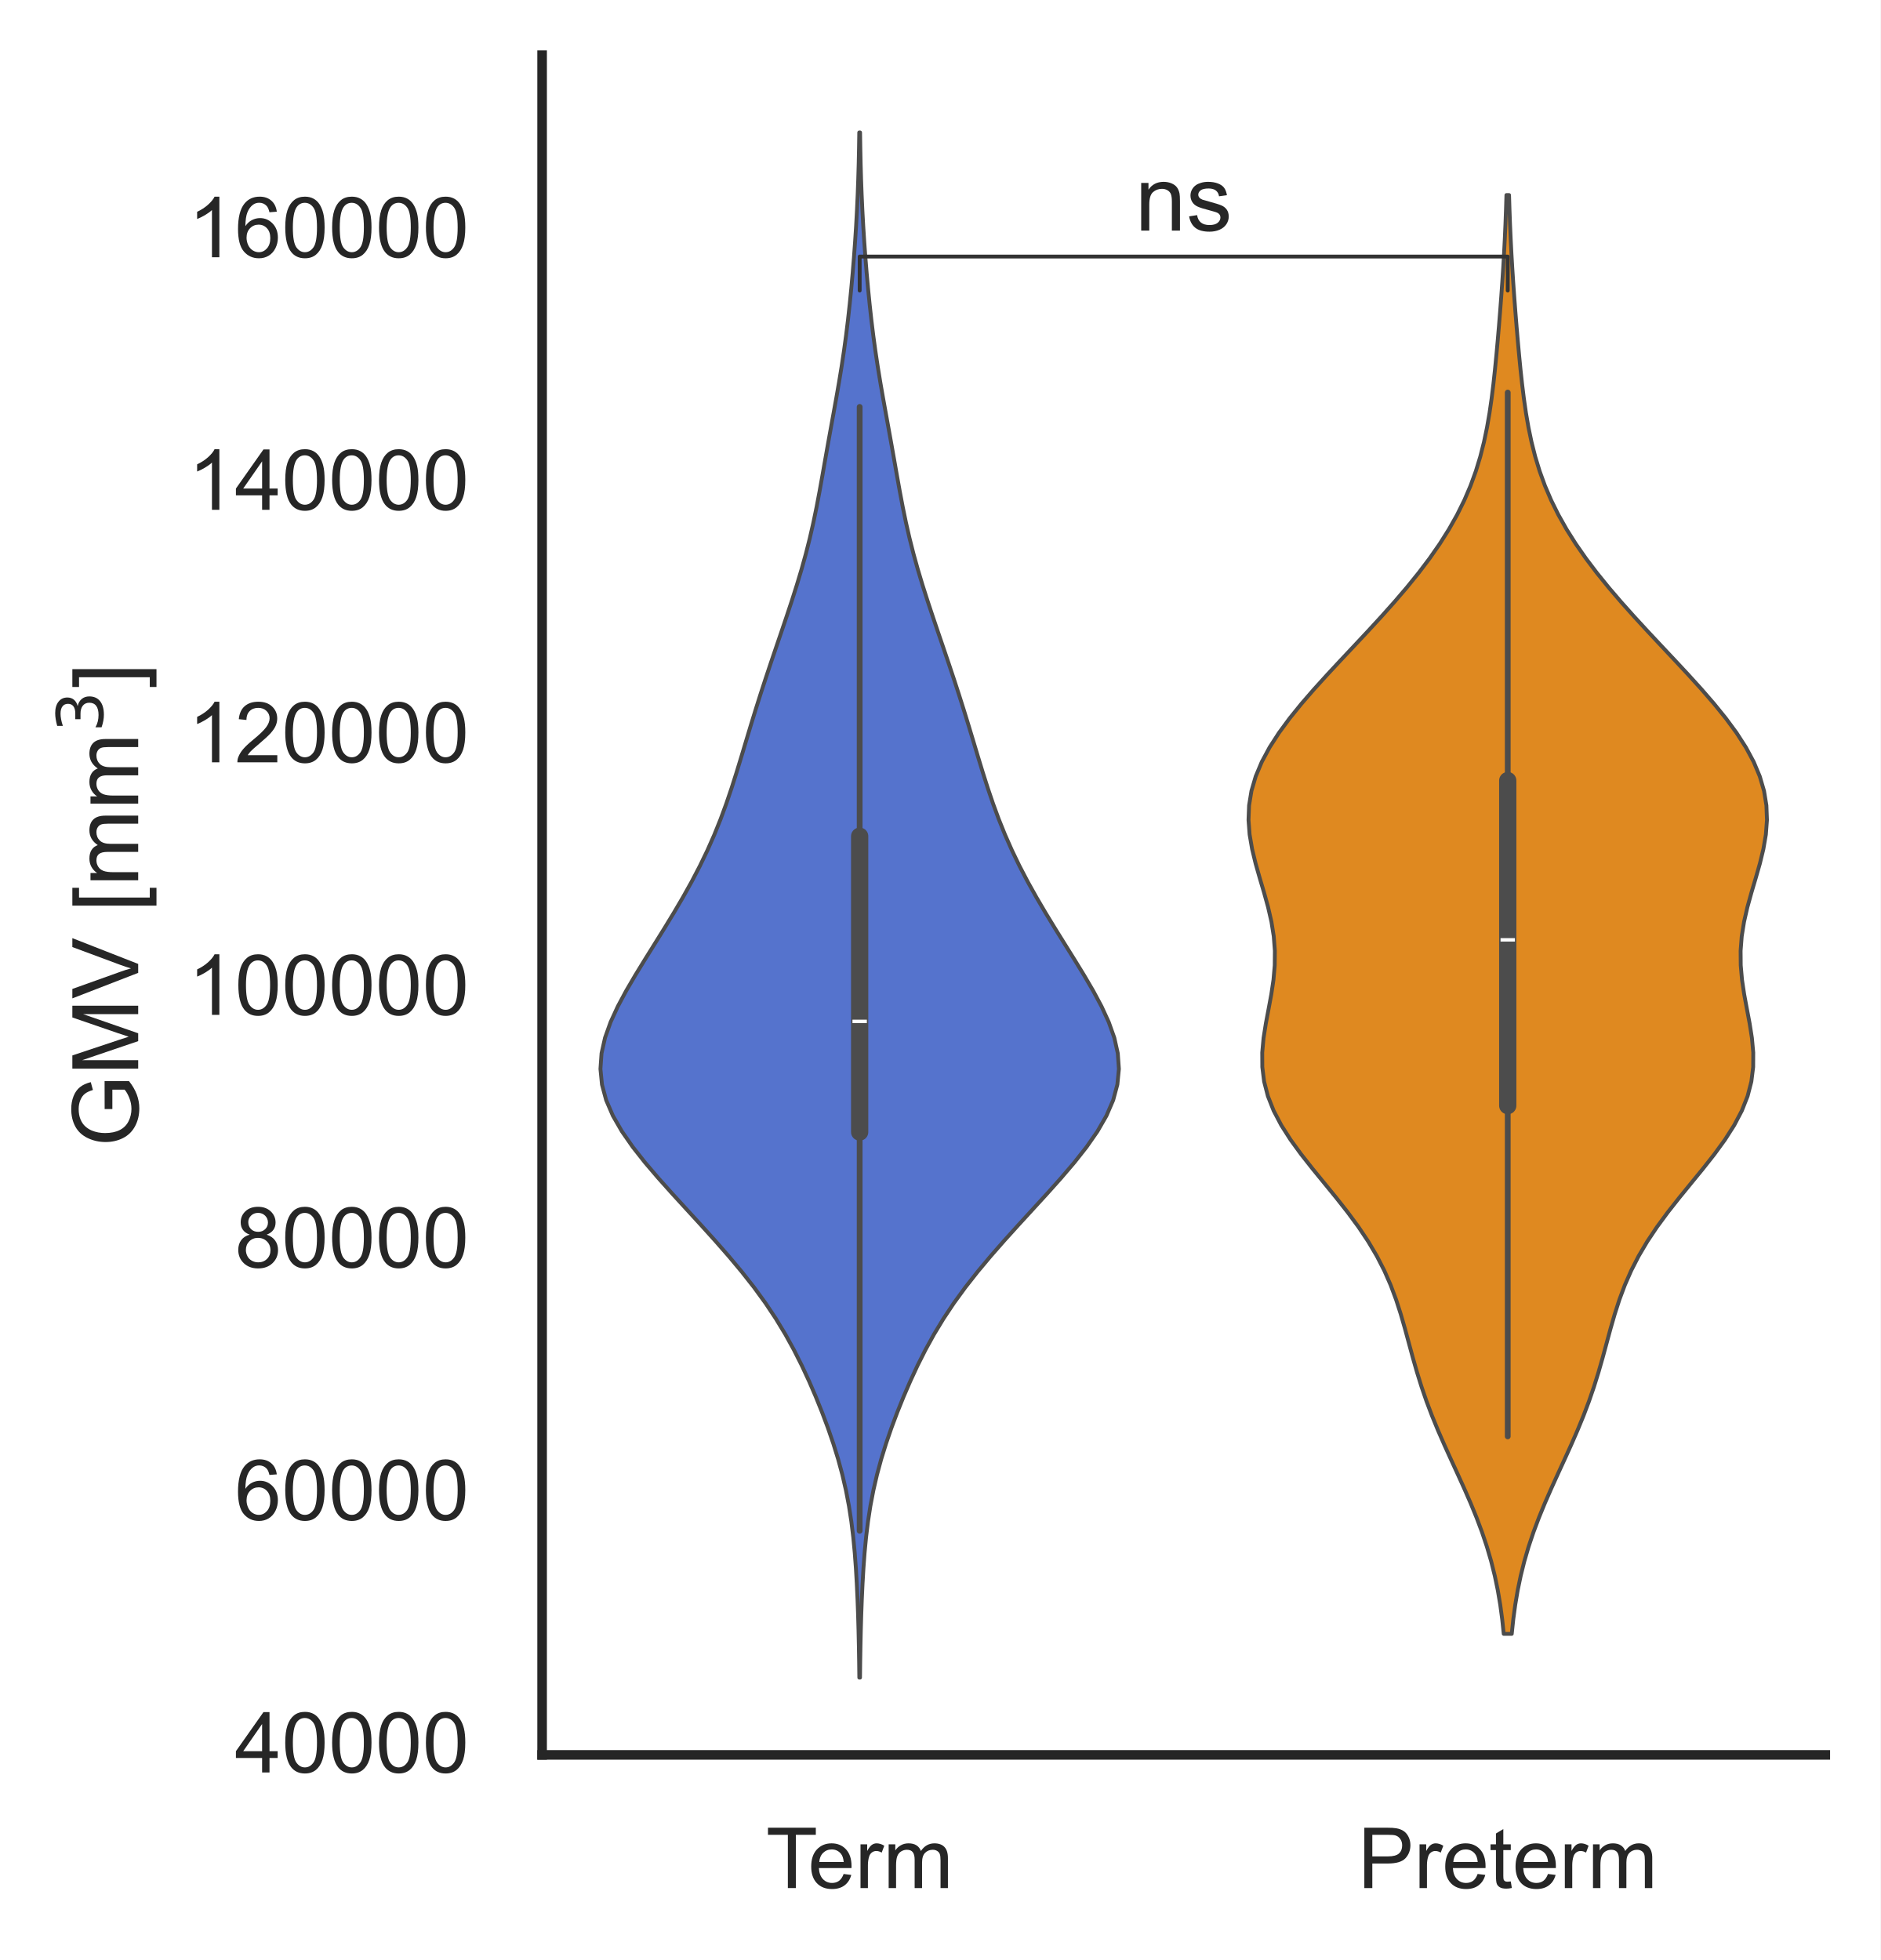
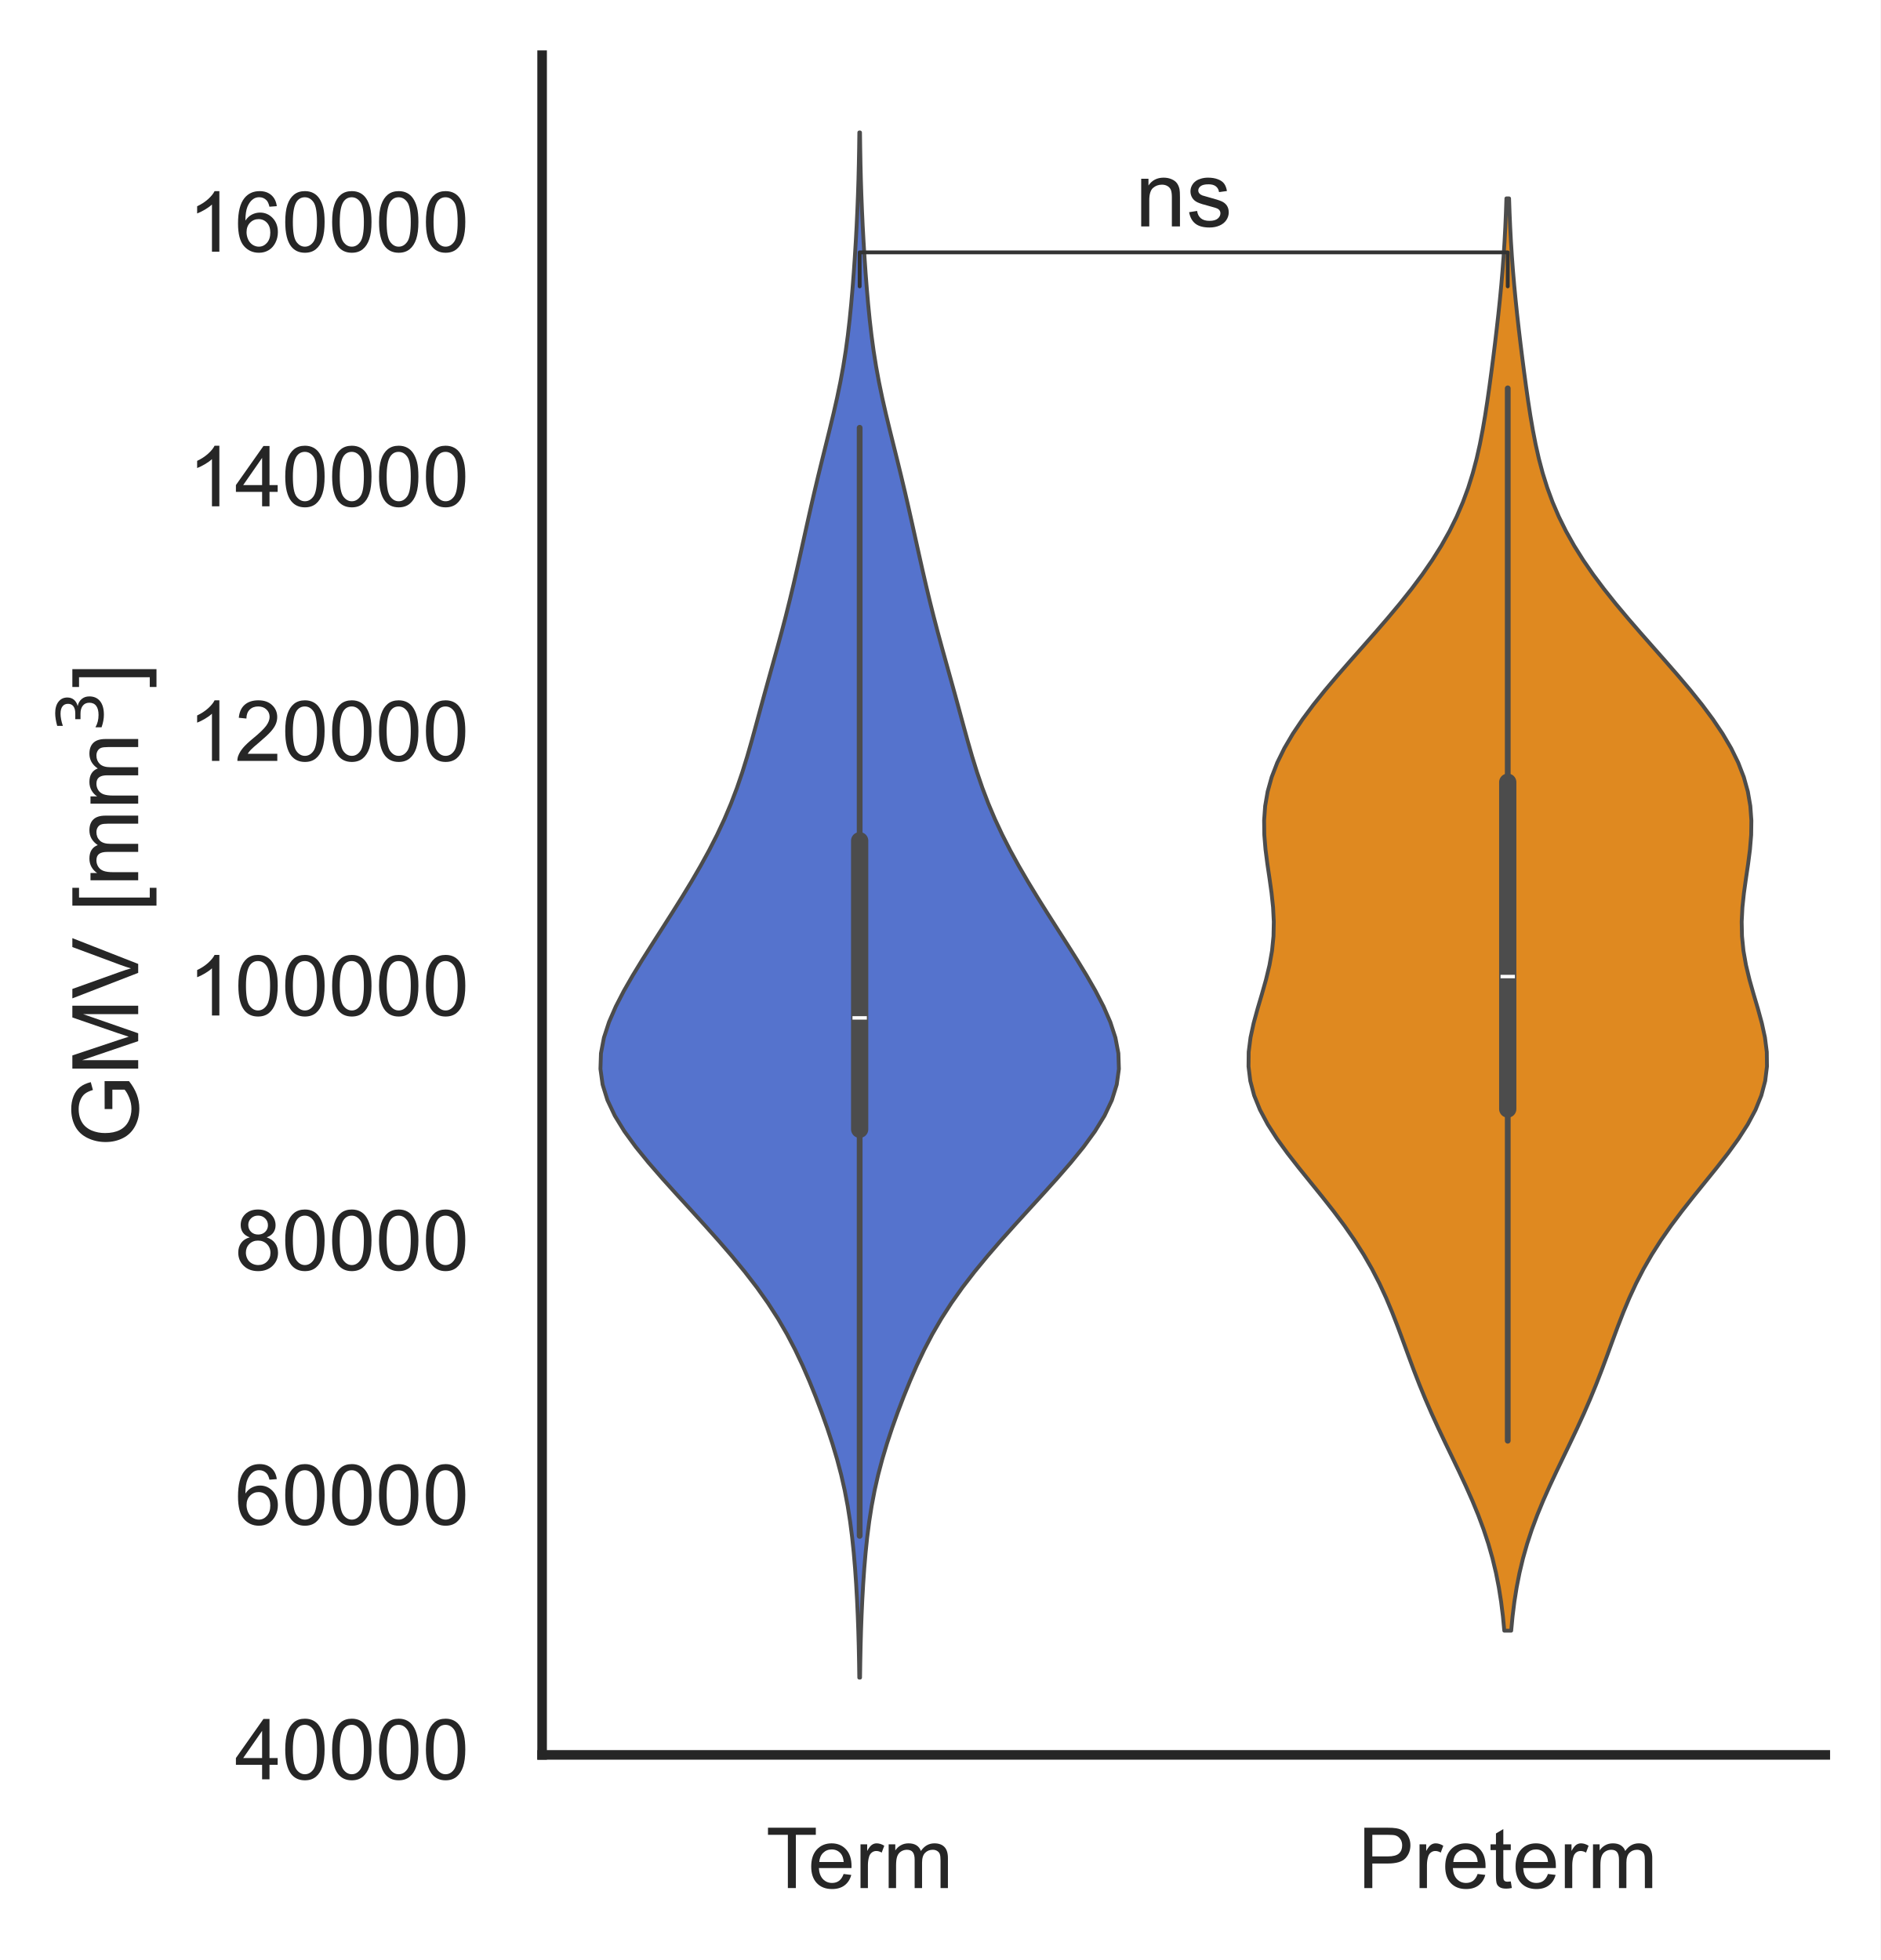
<svg xmlns="http://www.w3.org/2000/svg" xmlns:xlink="http://www.w3.org/1999/xlink" width="245.322pt" height="255.72pt" viewBox="0 0 245.322 255.72" version="1.1">
  <defs>
    <style type="text/css">*{stroke-linejoin: round; stroke-linecap: butt}</style>
  </defs>
  <g id="figure_1">
    <g id="patch_1">
      <path d="M -0 255.72  L 245.322 255.72  L 245.322 0  L -0 0  z " style="fill: #ffffff" />
    </g>
    <g id="axes_1">
      <g id="patch_2">
        <path d="M 70.722 228.96  L 238.122 228.96  L 238.122 7.2  L 70.722 7.2  z " style="fill: #ffffff" />
      </g>
      <g id="matplotlib.axis_1">
        <g id="xtick_1">
          <g id="text_1">
            <g style="fill: #262626" transform="translate(99.93087 246.3336) scale(0.11 -0.11)">
              <defs>
                <path id="ArialMT-54" d="M 1659 0  L 1659 4041  L 150 4041  L 150 4581  L 3781 4581  L 3781 4041  L 2266 4041  L 2266 0  L 1659 0  z " transform="scale(0.015625)" />
                <path id="ArialMT-65" d="M 2694 1069  L 3275 997  Q 3138 488 2766 206  Q 2394 -75 1816 -75  Q 1088 -75 661 373  Q 234 822 234 1631  Q 234 2469 665 2931  Q 1097 3394 1784 3394  Q 2450 3394 2872 2941  Q 3294 2488 3294 1666  Q 3294 1616 3291 1516  L 816 1516  Q 847 969 1125 678  Q 1403 388 1819 388  Q 2128 388 2347 550  Q 2566 713 2694 1069  z M 847 1978  L 2700 1978  Q 2663 2397 2488 2606  Q 2219 2931 1791 2931  Q 1403 2931 1139 2672  Q 875 2413 847 1978  z " transform="scale(0.015625)" />
                <path id="ArialMT-72" d="M 416 0  L 416 3319  L 922 3319  L 922 2816  Q 1116 3169 1280 3281  Q 1444 3394 1641 3394  Q 1925 3394 2219 3213  L 2025 2691  Q 1819 2813 1613 2813  Q 1428 2813 1281 2702  Q 1134 2591 1072 2394  Q 978 2094 978 1738  L 978 0  L 416 0  z " transform="scale(0.015625)" />
                <path id="ArialMT-6d" d="M 422 0  L 422 3319  L 925 3319  L 925 2853  Q 1081 3097 1340 3245  Q 1600 3394 1931 3394  Q 2300 3394 2536 3241  Q 2772 3088 2869 2813  Q 3263 3394 3894 3394  Q 4388 3394 4653 3120  Q 4919 2847 4919 2278  L 4919 0  L 4359 0  L 4359 2091  Q 4359 2428 4304 2576  Q 4250 2725 4106 2815  Q 3963 2906 3769 2906  Q 3419 2906 3187 2673  Q 2956 2441 2956 1928  L 2956 0  L 2394 0  L 2394 2156  Q 2394 2531 2256 2718  Q 2119 2906 1806 2906  Q 1569 2906 1367 2781  Q 1166 2656 1075 2415  Q 984 2175 984 1722  L 984 0  L 422 0  z " transform="scale(0.015625)" />
              </defs>
              <use xlink:href="#ArialMT-54" />
              <use xlink:href="#ArialMT-65" x="49.959" />
              <use xlink:href="#ArialMT-72" x="105.574" />
              <use xlink:href="#ArialMT-6d" x="138.875" />
            </g>
          </g>
        </g>
        <g id="xtick_2">
          <g id="text_2">
            <g style="fill: #262626" transform="translate(177.1373 246.3336) scale(0.11 -0.11)">
              <defs>
                <path id="ArialMT-50" d="M 494 0  L 494 4581  L 2222 4581  Q 2678 4581 2919 4538  Q 3256 4481 3484 4323  Q 3713 4166 3852 3881  Q 3991 3597 3991 3256  Q 3991 2672 3619 2267  Q 3247 1863 2275 1863  L 1100 1863  L 1100 0  L 494 0  z M 1100 2403  L 2284 2403  Q 2872 2403 3119 2622  Q 3366 2841 3366 3238  Q 3366 3525 3220 3729  Q 3075 3934 2838 4000  Q 2684 4041 2272 4041  L 1100 4041  L 1100 2403  z " transform="scale(0.015625)" />
                <path id="ArialMT-74" d="M 1650 503  L 1731 6  Q 1494 -44 1306 -44  Q 1000 -44 831 53  Q 663 150 594 308  Q 525 466 525 972  L 525 2881  L 113 2881  L 113 3319  L 525 3319  L 525 4141  L 1084 4478  L 1084 3319  L 1650 3319  L 1650 2881  L 1084 2881  L 1084 941  Q 1084 700 1114 631  Q 1144 563 1211 522  Q 1278 481 1403 481  Q 1497 481 1650 503  z " transform="scale(0.015625)" />
              </defs>
              <use xlink:href="#ArialMT-50" />
              <use xlink:href="#ArialMT-72" x="66.699" />
              <use xlink:href="#ArialMT-65" x="100" />
              <use xlink:href="#ArialMT-74" x="155.615" />
              <use xlink:href="#ArialMT-65" x="183.398" />
              <use xlink:href="#ArialMT-72" x="239.014" />
              <use xlink:href="#ArialMT-6d" x="272.314" />
            </g>
          </g>
        </g>
      </g>
      <g id="matplotlib.axis_2">
        <g id="ytick_1">
          <g id="text_3">
-             <g style="fill: #262626" transform="translate(30.63703 231.2521) scale(0.11 -0.11)">
+             <g style="fill: #262626" transform="translate(30.63703 232.143) scale(0.11 -0.11)">
              <defs>
                <path id="ArialMT-34" d="M 2069 0  L 2069 1097  L 81 1097  L 81 1613  L 2172 4581  L 2631 4581  L 2631 1613  L 3250 1613  L 3250 1097  L 2631 1097  L 2631 0  L 2069 0  z M 2069 1613  L 2069 3678  L 634 1613  L 2069 1613  z " transform="scale(0.015625)" />
                <path id="ArialMT-30" d="M 266 2259  Q 266 3072 433 3567  Q 600 4063 929 4331  Q 1259 4600 1759 4600  Q 2128 4600 2406 4451  Q 2684 4303 2865 4023  Q 3047 3744 3150 3342  Q 3253 2941 3253 2259  Q 3253 1453 3087 958  Q 2922 463 2592 192  Q 2263 -78 1759 -78  Q 1097 -78 719 397  Q 266 969 266 2259  z M 844 2259  Q 844 1131 1108 757  Q 1372 384 1759 384  Q 2147 384 2411 759  Q 2675 1134 2675 2259  Q 2675 3391 2411 3762  Q 2147 4134 1753 4134  Q 1366 4134 1134 3806  Q 844 3388 844 2259  z " transform="scale(0.015625)" />
              </defs>
              <use xlink:href="#ArialMT-34" />
              <use xlink:href="#ArialMT-30" x="55.615" />
              <use xlink:href="#ArialMT-30" x="111.23" />
              <use xlink:href="#ArialMT-30" x="166.846" />
              <use xlink:href="#ArialMT-30" x="222.461" />
            </g>
          </g>
        </g>
        <g id="ytick_2">
          <g id="text_4">
-             <g style="fill: #262626" transform="translate(30.63703 198.3041) scale(0.11 -0.11)">
+             <g style="fill: #262626" transform="translate(30.63703 198.9263) scale(0.11 -0.11)">
              <defs>
                <path id="ArialMT-36" d="M 3184 3459  L 2625 3416  Q 2550 3747 2413 3897  Q 2184 4138 1850 4138  Q 1581 4138 1378 3988  Q 1113 3794 959 3422  Q 806 3050 800 2363  Q 1003 2672 1297 2822  Q 1591 2972 1913 2972  Q 2475 2972 2870 2558  Q 3266 2144 3266 1488  Q 3266 1056 3080 686  Q 2894 316 2569 119  Q 2244 -78 1831 -78  Q 1128 -78 684 439  Q 241 956 241 2144  Q 241 3472 731 4075  Q 1159 4600 1884 4600  Q 2425 4600 2770 4297  Q 3116 3994 3184 3459  z M 888 1484  Q 888 1194 1011 928  Q 1134 663 1356 523  Q 1578 384 1822 384  Q 2178 384 2434 671  Q 2691 959 2691 1453  Q 2691 1928 2437 2201  Q 2184 2475 1800 2475  Q 1419 2475 1153 2201  Q 888 1928 888 1484  z " transform="scale(0.015625)" />
              </defs>
              <use xlink:href="#ArialMT-36" />
              <use xlink:href="#ArialMT-30" x="55.615" />
              <use xlink:href="#ArialMT-30" x="111.23" />
              <use xlink:href="#ArialMT-30" x="166.846" />
              <use xlink:href="#ArialMT-30" x="222.461" />
            </g>
          </g>
        </g>
        <g id="ytick_3">
          <g id="text_5">
-             <g style="fill: #262626" transform="translate(30.63703 165.3561) scale(0.11 -0.11)">
+             <g style="fill: #262626" transform="translate(30.63703 165.7096) scale(0.11 -0.11)">
              <defs>
                <path id="ArialMT-38" d="M 1131 2484  Q 781 2613 612 2850  Q 444 3088 444 3419  Q 444 3919 803 4259  Q 1163 4600 1759 4600  Q 2359 4600 2725 4251  Q 3091 3903 3091 3403  Q 3091 3084 2923 2848  Q 2756 2613 2416 2484  Q 2838 2347 3058 2040  Q 3278 1734 3278 1309  Q 3278 722 2862 322  Q 2447 -78 1769 -78  Q 1091 -78 675 323  Q 259 725 259 1325  Q 259 1772 486 2073  Q 713 2375 1131 2484  z M 1019 3438  Q 1019 3113 1228 2906  Q 1438 2700 1772 2700  Q 2097 2700 2305 2904  Q 2513 3109 2513 3406  Q 2513 3716 2298 3927  Q 2084 4138 1766 4138  Q 1444 4138 1231 3931  Q 1019 3725 1019 3438  z M 838 1322  Q 838 1081 952 856  Q 1066 631 1291 507  Q 1516 384 1775 384  Q 2178 384 2440 643  Q 2703 903 2703 1303  Q 2703 1709 2433 1975  Q 2163 2241 1756 2241  Q 1359 2241 1098 1978  Q 838 1716 838 1322  z " transform="scale(0.015625)" />
              </defs>
              <use xlink:href="#ArialMT-38" />
              <use xlink:href="#ArialMT-30" x="55.615" />
              <use xlink:href="#ArialMT-30" x="111.23" />
              <use xlink:href="#ArialMT-30" x="166.846" />
              <use xlink:href="#ArialMT-30" x="222.461" />
            </g>
          </g>
        </g>
        <g id="ytick_4">
          <g id="text_6">
-             <g style="fill: #262626" transform="translate(24.52 132.4081) scale(0.11 -0.11)">
+             <g style="fill: #262626" transform="translate(24.52 132.4929) scale(0.11 -0.11)">
              <defs>
                <path id="ArialMT-31" d="M 2384 0  L 1822 0  L 1822 3584  Q 1619 3391 1289 3197  Q 959 3003 697 2906  L 697 3450  Q 1169 3672 1522 3987  Q 1875 4303 2022 4600  L 2384 4600  L 2384 0  z " transform="scale(0.015625)" />
              </defs>
              <use xlink:href="#ArialMT-31" />
              <use xlink:href="#ArialMT-30" x="55.615" />
              <use xlink:href="#ArialMT-30" x="111.23" />
              <use xlink:href="#ArialMT-30" x="166.846" />
              <use xlink:href="#ArialMT-30" x="222.461" />
              <use xlink:href="#ArialMT-30" x="278.076" />
            </g>
          </g>
        </g>
        <g id="ytick_5">
          <g id="text_7">
-             <g style="fill: #262626" transform="translate(24.52 99.46016) scale(0.11 -0.11)">
+             <g style="fill: #262626" transform="translate(24.52 99.27619) scale(0.11 -0.11)">
              <defs>
                <path id="ArialMT-32" d="M 3222 541  L 3222 0  L 194 0  Q 188 203 259 391  Q 375 700 629 1000  Q 884 1300 1366 1694  Q 2113 2306 2375 2664  Q 2638 3022 2638 3341  Q 2638 3675 2398 3904  Q 2159 4134 1775 4134  Q 1369 4134 1125 3890  Q 881 3647 878 3216  L 300 3275  Q 359 3922 746 4261  Q 1134 4600 1788 4600  Q 2447 4600 2831 4234  Q 3216 3869 3216 3328  Q 3216 3053 3103 2787  Q 2991 2522 2730 2228  Q 2469 1934 1863 1422  Q 1356 997 1212 845  Q 1069 694 975 541  L 3222 541  z " transform="scale(0.015625)" />
              </defs>
              <use xlink:href="#ArialMT-31" />
              <use xlink:href="#ArialMT-32" x="55.615" />
              <use xlink:href="#ArialMT-30" x="111.23" />
              <use xlink:href="#ArialMT-30" x="166.846" />
              <use xlink:href="#ArialMT-30" x="222.461" />
              <use xlink:href="#ArialMT-30" x="278.076" />
            </g>
          </g>
        </g>
        <g id="ytick_6">
          <g id="text_8">
-             <g style="fill: #262626" transform="translate(24.52 66.51218) scale(0.11 -0.11)">
+             <g style="fill: #262626" transform="translate(24.52 66.05949) scale(0.11 -0.11)">
              <use xlink:href="#ArialMT-31" />
              <use xlink:href="#ArialMT-34" x="55.615" />
              <use xlink:href="#ArialMT-30" x="111.23" />
              <use xlink:href="#ArialMT-30" x="166.846" />
              <use xlink:href="#ArialMT-30" x="222.461" />
              <use xlink:href="#ArialMT-30" x="278.076" />
            </g>
          </g>
        </g>
        <g id="ytick_7">
          <g id="text_9">
-             <g style="fill: #262626" transform="translate(24.52 33.5642) scale(0.11 -0.11)">
+             <g style="fill: #262626" transform="translate(24.52 32.8428) scale(0.11 -0.11)">
              <use xlink:href="#ArialMT-31" />
              <use xlink:href="#ArialMT-36" x="55.615" />
              <use xlink:href="#ArialMT-30" x="111.23" />
              <use xlink:href="#ArialMT-30" x="166.846" />
              <use xlink:href="#ArialMT-30" x="222.461" />
              <use xlink:href="#ArialMT-30" x="278.076" />
            </g>
          </g>
        </g>
        <g id="text_10">
          <g style="fill: #262626" transform="translate(18.12 149.64) rotate(-90) scale(0.12 -0.12)">
            <defs>
              <path id="ArialMT-47" d="M 2638 1797  L 2638 2334  L 4578 2338  L 4578 638  Q 4131 281 3656 101  Q 3181 -78 2681 -78  Q 2006 -78 1454 211  Q 903 500 622 1047  Q 341 1594 341 2269  Q 341 2938 620 3517  Q 900 4097 1425 4378  Q 1950 4659 2634 4659  Q 3131 4659 3532 4498  Q 3934 4338 4162 4050  Q 4391 3763 4509 3300  L 3963 3150  Q 3859 3500 3706 3700  Q 3553 3900 3268 4020  Q 2984 4141 2638 4141  Q 2222 4141 1919 4014  Q 1616 3888 1430 3681  Q 1244 3475 1141 3228  Q 966 2803 966 2306  Q 966 1694 1177 1281  Q 1388 869 1791 669  Q 2194 469 2647 469  Q 3041 469 3416 620  Q 3791 772 3984 944  L 3984 1797  L 2638 1797  z " transform="scale(0.015625)" />
              <path id="ArialMT-4d" d="M 475 0  L 475 4581  L 1388 4581  L 2472 1338  Q 2622 884 2691 659  Q 2769 909 2934 1394  L 4031 4581  L 4847 4581  L 4847 0  L 4263 0  L 4263 3834  L 2931 0  L 2384 0  L 1059 3900  L 1059 0  L 475 0  z " transform="scale(0.015625)" />
              <path id="ArialMT-56" d="M 1803 0  L 28 4581  L 684 4581  L 1875 1253  Q 2019 853 2116 503  Q 2222 878 2363 1253  L 3600 4581  L 4219 4581  L 2425 0  L 1803 0  z " transform="scale(0.015625)" />
              <path id="ArialMT-20" transform="scale(0.015625)" />
              <path id="ArialMT-5b" d="M 434 -1272  L 434 4581  L 1675 4581  L 1675 4116  L 997 4116  L 997 -806  L 1675 -806  L 1675 -1272  L 434 -1272  z " transform="scale(0.015625)" />
              <path id="DejaVuSans-33" d="M 2597 2516  Q 3050 2419 3304 2112  Q 3559 1806 3559 1356  Q 3559 666 3084 287  Q 2609 -91 1734 -91  Q 1441 -91 1130 -33  Q 819 25 488 141  L 488 750  Q 750 597 1062 519  Q 1375 441 1716 441  Q 2309 441 2620 675  Q 2931 909 2931 1356  Q 2931 1769 2642 2001  Q 2353 2234 1838 2234  L 1294 2234  L 1294 2753  L 1863 2753  Q 2328 2753 2575 2939  Q 2822 3125 2822 3475  Q 2822 3834 2567 4026  Q 2313 4219 1838 4219  Q 1578 4219 1281 4162  Q 984 4106 628 3988  L 628 4550  Q 988 4650 1302 4700  Q 1616 4750 1894 4750  Q 2613 4750 3031 4423  Q 3450 4097 3450 3541  Q 3450 3153 3228 2886  Q 3006 2619 2597 2516  z " transform="scale(0.015625)" />
              <path id="ArialMT-5d" d="M 1363 -1272  L 122 -1272  L 122 -806  L 800 -806  L 800 4116  L 122 4116  L 122 4581  L 1363 4581  L 1363 -1272  z " transform="scale(0.015625)" />
            </defs>
            <use xlink:href="#ArialMT-47" transform="translate(0 0.765625)" />
            <use xlink:href="#ArialMT-4d" transform="translate(77.7832 0.765625)" />
            <use xlink:href="#ArialMT-56" transform="translate(161.084 0.765625)" />
            <use xlink:href="#ArialMT-20" transform="translate(227.7832 0.765625)" />
            <use xlink:href="#ArialMT-5b" transform="translate(255.5664 0.765625)" />
            <use xlink:href="#ArialMT-6d" transform="translate(283.3496 0.765625)" />
            <use xlink:href="#ArialMT-6d" transform="translate(366.6504 0.765625)" />
            <use xlink:href="#DejaVuSans-33" transform="translate(450.9082 39.04688) scale(0.7)" />
            <use xlink:href="#ArialMT-5d" transform="translate(498.1787 0.765625)" />
          </g>
        </g>
      </g>
      <g id="PolyCollection_1">
        <defs>
-           <path id="mc8f663bd1b" d="M 112.196 -36.84  L 112.103 -36.84  L 112.079 -38.876  L 112.045 -40.913  L 112 -42.949  L 111.943 -44.985  L 111.869 -47.022  L 111.775 -49.058  L 111.657 -51.094  L 111.505 -53.131  L 111.311 -55.167  L 111.063 -57.203  L 110.749 -59.24  L 110.36 -61.276  L 109.89 -63.313  L 109.338 -65.349  L 108.707 -67.385  L 108.006 -69.422  L 107.243 -71.458  L 106.422 -73.494  L 105.542 -75.531  L 104.596 -77.567  L 103.571 -79.603  L 102.448 -81.64  L 101.214 -83.676  L 99.857 -85.713  L 98.375 -87.749  L 96.774 -89.785  L 95.071 -91.822  L 93.287 -93.858  L 91.447 -95.894  L 89.579 -97.931  L 87.716 -99.967  L 85.894 -102.003  L 84.154 -104.04  L 82.548 -106.076  L 81.13 -108.113  L 79.956 -110.149  L 79.077 -112.185  L 78.53 -114.222  L 78.331 -116.258  L 78.474 -118.294  L 78.931 -120.331  L 79.656 -122.367  L 80.592 -124.403  L 81.683 -126.44  L 82.875 -128.476  L 84.124 -130.513  L 85.395 -132.549  L 86.662 -134.585  L 87.903 -136.622  L 89.099 -138.658  L 90.235 -140.694  L 91.299 -142.731  L 92.282 -144.767  L 93.183 -146.803  L 94.003 -148.84  L 94.752 -150.876  L 95.443 -152.913  L 96.09 -154.949  L 96.712 -156.985  L 97.323 -159.022  L 97.937 -161.058  L 98.564 -163.094  L 99.208 -165.131  L 99.871 -167.167  L 100.55 -169.203  L 101.241 -171.24  L 101.936 -173.276  L 102.625 -175.313  L 103.3 -177.349  L 103.948 -179.385  L 104.561 -181.422  L 105.127 -183.458  L 105.643 -185.494  L 106.108 -187.531  L 106.528 -189.567  L 106.914 -191.603  L 107.28 -193.64  L 107.638 -195.676  L 107.999 -197.713  L 108.366 -199.749  L 108.736 -201.785  L 109.103 -203.822  L 109.458 -205.858  L 109.791 -207.894  L 110.098 -209.931  L 110.376 -211.967  L 110.626 -214.003  L 110.85 -216.04  L 111.053 -218.076  L 111.236 -220.113  L 111.402 -222.149  L 111.551 -224.185  L 111.682 -226.222  L 111.794 -228.258  L 111.887 -230.294  L 111.962 -232.331  L 112.021 -234.367  L 112.064 -236.403  L 112.095 -238.44  L 112.204 -238.44  L 112.204 -238.44  L 112.235 -236.403  L 112.278 -234.367  L 112.336 -232.331  L 112.412 -230.294  L 112.505 -228.258  L 112.617 -226.222  L 112.748 -224.185  L 112.896 -222.149  L 113.062 -220.113  L 113.246 -218.076  L 113.449 -216.04  L 113.673 -214.003  L 113.923 -211.967  L 114.201 -209.931  L 114.508 -207.894  L 114.841 -205.858  L 115.196 -203.822  L 115.563 -201.785  L 115.933 -199.749  L 116.3 -197.713  L 116.661 -195.676  L 117.019 -193.64  L 117.385 -191.603  L 117.771 -189.567  L 118.191 -187.531  L 118.656 -185.494  L 119.172 -183.458  L 119.738 -181.422  L 120.35 -179.385  L 120.999 -177.349  L 121.674 -175.313  L 122.363 -173.276  L 123.058 -171.24  L 123.749 -169.203  L 124.428 -167.167  L 125.091 -165.131  L 125.735 -163.094  L 126.362 -161.058  L 126.976 -159.022  L 127.587 -156.985  L 128.209 -154.949  L 128.856 -152.913  L 129.547 -150.876  L 130.296 -148.84  L 131.116 -146.803  L 132.017 -144.767  L 133 -142.731  L 134.064 -140.694  L 135.2 -138.658  L 136.396 -136.622  L 137.637 -134.585  L 138.903 -132.549  L 140.175 -130.513  L 141.424 -128.476  L 142.616 -126.44  L 143.707 -124.403  L 144.643 -122.367  L 145.368 -120.331  L 145.824 -118.294  L 145.968 -116.258  L 145.769 -114.222  L 145.222 -112.185  L 144.343 -110.149  L 143.169 -108.113  L 141.751 -106.076  L 140.145 -104.04  L 138.405 -102.003  L 136.583 -99.967  L 134.72 -97.931  L 132.852 -95.894  L 131.012 -93.858  L 129.228 -91.822  L 127.525 -89.785  L 125.924 -87.749  L 124.442 -85.713  L 123.085 -83.676  L 121.85 -81.64  L 120.728 -79.603  L 119.702 -77.567  L 118.757 -75.531  L 117.877 -73.494  L 117.056 -71.458  L 116.293 -69.422  L 115.592 -67.385  L 114.961 -65.349  L 114.409 -63.313  L 113.939 -61.276  L 113.549 -59.24  L 113.236 -57.203  L 112.987 -55.167  L 112.793 -53.131  L 112.642 -51.094  L 112.524 -49.058  L 112.43 -47.022  L 112.356 -44.985  L 112.298 -42.949  L 112.254 -40.913  L 112.22 -38.876  L 112.196 -36.84  z " style="stroke: #4c4c4c; stroke-width: 0.5" />
+           <path id="m6af849feee" d="M 112.2 -36.84  L 112.099 -36.84  L 112.069 -38.876  L 112.028 -40.913  L 111.971 -42.949  L 111.898 -44.985  L 111.805 -47.022  L 111.69 -49.058  L 111.549 -51.094  L 111.376 -53.131  L 111.165 -55.167  L 110.904 -57.203  L 110.585 -59.24  L 110.197 -61.276  L 109.735 -63.313  L 109.196 -65.349  L 108.587 -67.385  L 107.914 -69.422  L 107.188 -71.458  L 106.413 -73.494  L 105.587 -75.531  L 104.702 -77.567  L 103.738 -79.603  L 102.676 -81.64  L 101.495 -83.676  L 100.184 -85.713  L 98.74 -87.749  L 97.171 -89.785  L 95.496 -91.822  L 93.736 -93.858  L 91.917 -95.894  L 90.064 -97.931  L 88.204 -99.967  L 86.369 -102.003  L 84.599 -104.04  L 82.943 -106.076  L 81.459 -108.113  L 80.207 -110.149  L 79.245 -112.185  L 78.612 -114.222  L 78.331 -116.258  L 78.398 -118.294  L 78.785 -120.331  L 79.449 -122.367  L 80.335 -124.403  L 81.388 -126.44  L 82.558 -128.476  L 83.802 -130.513  L 85.088 -132.549  L 86.39 -134.585  L 87.688 -136.622  L 88.964 -138.658  L 90.202 -140.694  L 91.386 -142.731  L 92.505 -144.767  L 93.545 -146.803  L 94.499 -148.84  L 95.362 -150.876  L 96.138 -152.913  L 96.835 -154.949  L 97.467 -156.985  L 98.053 -159.022  L 98.613 -161.058  L 99.165 -163.094  L 99.721 -165.131  L 100.285 -167.167  L 100.853 -169.203  L 101.419 -171.24  L 101.972 -173.276  L 102.505 -175.313  L 103.014 -177.349  L 103.502 -179.385  L 103.971 -181.422  L 104.428 -183.458  L 104.88 -185.494  L 105.332 -187.531  L 105.79 -189.567  L 106.26 -191.603  L 106.744 -193.64  L 107.242 -195.676  L 107.748 -197.713  L 108.252 -199.749  L 108.743 -201.785  L 109.206 -203.822  L 109.629 -205.858  L 110.005 -207.894  L 110.329 -209.931  L 110.606 -211.967  L 110.841 -214.003  L 111.043 -216.04  L 111.219 -218.076  L 111.376 -220.113  L 111.516 -222.149  L 111.641 -224.185  L 111.752 -226.222  L 111.847 -228.258  L 111.927 -230.294  L 111.992 -232.331  L 112.041 -234.367  L 112.078 -236.403  L 112.105 -238.44  L 112.194 -238.44  L 112.194 -238.44  L 112.221 -236.403  L 112.257 -234.367  L 112.307 -232.331  L 112.372 -230.294  L 112.452 -228.258  L 112.547 -226.222  L 112.658 -224.185  L 112.783 -222.149  L 112.923 -220.113  L 113.08 -218.076  L 113.256 -216.04  L 113.458 -214.003  L 113.693 -211.967  L 113.97 -209.931  L 114.294 -207.894  L 114.67 -205.858  L 115.093 -203.822  L 115.556 -201.785  L 116.046 -199.749  L 116.551 -197.713  L 117.057 -195.676  L 117.555 -193.64  L 118.039 -191.603  L 118.509 -189.567  L 118.967 -187.531  L 119.419 -185.494  L 119.871 -183.458  L 120.328 -181.422  L 120.797 -179.385  L 121.284 -177.349  L 121.794 -175.313  L 122.327 -173.276  L 122.88 -171.24  L 123.446 -169.203  L 124.014 -167.167  L 124.578 -165.131  L 125.134 -163.094  L 125.686 -161.058  L 126.246 -159.022  L 126.832 -156.985  L 127.464 -154.949  L 128.161 -152.913  L 128.937 -150.876  L 129.8 -148.84  L 130.754 -146.803  L 131.794 -144.767  L 132.912 -142.731  L 134.097 -140.694  L 135.335 -138.658  L 136.611 -136.622  L 137.909 -134.585  L 139.211 -132.549  L 140.496 -130.513  L 141.741 -128.476  L 142.911 -126.44  L 143.964 -124.403  L 144.85 -122.367  L 145.514 -120.331  L 145.901 -118.294  L 145.968 -116.258  L 145.687 -114.222  L 145.054 -112.185  L 144.092 -110.149  L 142.84 -108.113  L 141.356 -106.076  L 139.7 -104.04  L 137.93 -102.003  L 136.095 -99.967  L 134.235 -97.931  L 132.382 -95.894  L 130.563 -93.858  L 128.803 -91.822  L 127.127 -89.785  L 125.559 -87.749  L 124.115 -85.713  L 122.804 -83.676  L 121.623 -81.64  L 120.561 -79.603  L 119.597 -77.567  L 118.712 -75.531  L 117.886 -73.494  L 117.111 -71.458  L 116.385 -69.422  L 115.712 -67.385  L 115.103 -65.349  L 114.564 -63.313  L 114.102 -61.276  L 113.714 -59.24  L 113.394 -57.203  L 113.134 -55.167  L 112.923 -53.131  L 112.75 -51.094  L 112.609 -49.058  L 112.494 -47.022  L 112.401 -44.985  L 112.327 -42.949  L 112.271 -40.913  L 112.23 -38.876  L 112.2 -36.84  z " style="stroke: #4c4c4c; stroke-width: 0.5" />
        </defs>
-         <g clip-path="url(#p8f1805dc38)">
-           <use xlink:href="#mc8f663bd1b" x="0" y="255.72" style="fill: #5573cd; stroke: #4c4c4c; stroke-width: 0.5" />
+         <g clip-path="url(#p9112da9a62)">
+           <use xlink:href="#m6af849feee" x="0" y="255.72" style="fill: #5573cd; stroke: #4c4c4c; stroke-width: 0.5" />
        </g>
      </g>
      <g id="PolyCollection_2">
        <defs>
-           <path id="m4958824f84" d="M 197.219 -42.549  L 196.171 -42.549  L 195.972 -44.445  L 195.717 -46.342  L 195.396 -48.238  L 195.002 -50.134  L 194.529 -52.03  L 193.973 -53.926  L 193.337 -55.823  L 192.625 -57.719  L 191.847 -59.615  L 191.019 -61.511  L 190.158 -63.407  L 189.287 -65.303  L 188.426 -67.2  L 187.598 -69.096  L 186.819 -70.992  L 186.1 -72.888  L 185.448 -74.784  L 184.857 -76.68  L 184.314 -78.577  L 183.799 -80.473  L 183.284 -82.369  L 182.738 -84.265  L 182.126 -86.161  L 181.418 -88.058  L 180.587 -89.954  L 179.614 -91.85  L 178.491 -93.746  L 177.223 -95.642  L 175.826 -97.538  L 174.333 -99.435  L 172.785 -101.331  L 171.236 -103.227  L 169.741 -105.123  L 168.361 -107.019  L 167.15 -108.915  L 166.154 -110.812  L 165.404 -112.708  L 164.914 -114.604  L 164.677 -116.5  L 164.666 -118.396  L 164.839 -120.292  L 165.138 -122.189  L 165.496 -124.085  L 165.848 -125.981  L 166.132 -127.877  L 166.298 -129.773  L 166.315 -131.67  L 166.168 -133.566  L 165.865 -135.462  L 165.43 -137.358  L 164.906 -139.254  L 164.344 -141.15  L 163.804 -143.047  L 163.345 -144.943  L 163.02 -146.839  L 162.877 -148.735  L 162.949 -150.631  L 163.259 -152.527  L 163.814 -154.424  L 164.609 -156.32  L 165.629 -158.216  L 166.852 -160.112  L 168.247 -162.008  L 169.783 -163.905  L 171.427 -165.801  L 173.147 -167.697  L 174.912 -169.593  L 176.694 -171.489  L 178.469 -173.385  L 180.213 -175.282  L 181.906 -177.178  L 183.529 -179.074  L 185.066 -180.97  L 186.501 -182.866  L 187.822 -184.762  L 189.02 -186.659  L 190.09 -188.555  L 191.029 -190.451  L 191.841 -192.347  L 192.531 -194.243  L 193.11 -196.14  L 193.59 -198.036  L 193.986 -199.932  L 194.315 -201.828  L 194.589 -203.724  L 194.824 -205.62  L 195.029 -207.517  L 195.215 -209.413  L 195.387 -211.309  L 195.549 -213.205  L 195.702 -215.101  L 195.846 -216.997  L 195.98 -218.894  L 196.104 -220.79  L 196.214 -222.686  L 196.312 -224.582  L 196.395 -226.478  L 196.465 -228.375  L 196.523 -230.271  L 196.867 -230.271  L 196.867 -230.271  L 196.924 -228.375  L 196.994 -226.478  L 197.078 -224.582  L 197.175 -222.686  L 197.286 -220.79  L 197.409 -218.894  L 197.544 -216.997  L 197.688 -215.101  L 197.841 -213.205  L 198.003 -211.309  L 198.175 -209.413  L 198.36 -207.517  L 198.566 -205.62  L 198.801 -203.724  L 199.075 -201.828  L 199.403 -199.932  L 199.8 -198.036  L 200.28 -196.14  L 200.859 -194.243  L 201.549 -192.347  L 202.361 -190.451  L 203.3 -188.555  L 204.37 -186.659  L 205.568 -184.762  L 206.889 -182.866  L 208.324 -180.97  L 209.86 -179.074  L 211.483 -177.178  L 213.177 -175.282  L 214.921 -173.385  L 216.696 -171.489  L 218.478 -169.593  L 220.243 -167.697  L 221.963 -165.801  L 223.606 -163.905  L 225.143 -162.008  L 226.538 -160.112  L 227.76 -158.216  L 228.781 -156.32  L 229.576 -154.424  L 230.131 -152.527  L 230.441 -150.631  L 230.513 -148.735  L 230.37 -146.839  L 230.045 -144.943  L 229.586 -143.047  L 229.045 -141.15  L 228.484 -139.254  L 227.959 -137.358  L 227.525 -135.462  L 227.221 -133.566  L 227.075 -131.67  L 227.091 -129.773  L 227.258 -127.877  L 227.542 -125.981  L 227.894 -124.085  L 228.252 -122.189  L 228.55 -120.292  L 228.723 -118.396  L 228.713 -116.5  L 228.476 -114.604  L 227.986 -112.708  L 227.236 -110.812  L 226.24 -108.915  L 225.029 -107.019  L 223.649 -105.123  L 222.154 -103.227  L 220.604 -101.331  L 219.057 -99.435  L 217.563 -97.538  L 216.167 -95.642  L 214.899 -93.746  L 213.776 -91.85  L 212.803 -89.954  L 211.971 -88.058  L 211.263 -86.161  L 210.652 -84.265  L 210.105 -82.369  L 209.591 -80.473  L 209.076 -78.577  L 208.533 -76.68  L 207.942 -74.784  L 207.289 -72.888  L 206.571 -70.992  L 205.792 -69.096  L 204.964 -67.2  L 204.103 -65.303  L 203.231 -63.407  L 202.371 -61.511  L 201.542 -59.615  L 200.765 -57.719  L 200.053 -55.823  L 199.417 -53.926  L 198.861 -52.03  L 198.388 -50.134  L 197.994 -48.238  L 197.673 -46.342  L 197.417 -44.445  L 197.219 -42.549  z " style="stroke: #4c4c4c; stroke-width: 0.5" />
+           <path id="mc4d27aa512" d="M 197.145 -42.966  L 196.245 -42.966  L 196.064 -44.854  L 195.829 -46.741  L 195.53 -48.629  L 195.158 -50.517  L 194.705 -52.404  L 194.168 -54.292  L 193.545 -56.179  L 192.841 -58.067  L 192.064 -59.954  L 191.226 -61.842  L 190.344 -63.729  L 189.439 -65.617  L 188.529 -67.504  L 187.636 -69.392  L 186.773 -71.28  L 185.953 -73.167  L 185.178 -75.055  L 184.444 -76.942  L 183.742 -78.83  L 183.053 -80.717  L 182.354 -82.605  L 181.622 -84.492  L 180.831 -86.38  L 179.958 -88.267  L 178.985 -90.155  L 177.899 -92.043  L 176.697 -93.93  L 175.383 -95.818  L 173.97 -97.705  L 172.484 -99.593  L 170.957 -101.48  L 169.433 -103.368  L 167.96 -105.255  L 166.592 -107.143  L 165.381 -109.031  L 164.374 -110.918  L 163.609 -112.806  L 163.109 -114.693  L 162.877 -116.581  L 162.898 -118.468  L 163.139 -120.356  L 163.549 -122.243  L 164.066 -124.131  L 164.624 -126.018  L 165.158 -127.906  L 165.613 -129.794  L 165.947 -131.681  L 166.136 -133.569  L 166.176 -135.456  L 166.081 -137.344  L 165.88 -139.231  L 165.616 -141.119  L 165.336 -143.006  L 165.094 -144.894  L 164.938 -146.781  L 164.911 -148.669  L 165.048 -150.557  L 165.373 -152.444  L 165.899 -154.332  L 166.629 -156.219  L 167.556 -158.107  L 168.665 -159.994  L 169.935 -161.882  L 171.341 -163.769  L 172.856 -165.657  L 174.45 -167.545  L 176.096 -169.432  L 177.763 -171.32  L 179.425 -173.207  L 181.057 -175.095  L 182.635 -176.982  L 184.139 -178.87  L 185.549 -180.757  L 186.852 -182.645  L 188.037 -184.532  L 189.097 -186.42  L 190.031 -188.308  L 190.842 -190.195  L 191.538 -192.083  L 192.129 -193.97  L 192.631 -195.858  L 193.057 -197.745  L 193.424 -199.633  L 193.747 -201.52  L 194.037 -203.408  L 194.306 -205.295  L 194.56 -207.183  L 194.804 -209.071  L 195.038 -210.958  L 195.261 -212.846  L 195.474 -214.733  L 195.671 -216.621  L 195.852 -218.508  L 196.013 -220.396  L 196.154 -222.283  L 196.275 -224.171  L 196.375 -226.058  L 196.456 -227.946  L 196.52 -229.834  L 196.87 -229.834  L 196.87 -229.834  L 196.934 -227.946  L 197.015 -226.058  L 197.115 -224.171  L 197.236 -222.283  L 197.377 -220.396  L 197.538 -218.508  L 197.719 -216.621  L 197.916 -214.733  L 198.128 -212.846  L 198.352 -210.958  L 198.586 -209.071  L 198.83 -207.183  L 199.084 -205.295  L 199.352 -203.408  L 199.643 -201.52  L 199.966 -199.633  L 200.333 -197.745  L 200.759 -195.858  L 201.261 -193.97  L 201.852 -192.083  L 202.548 -190.195  L 203.359 -188.308  L 204.293 -186.42  L 205.353 -184.532  L 206.538 -182.645  L 207.841 -180.757  L 209.251 -178.87  L 210.754 -176.982  L 212.333 -175.095  L 213.965 -173.207  L 215.627 -171.32  L 217.294 -169.432  L 218.939 -167.545  L 220.534 -165.657  L 222.049 -163.769  L 223.455 -161.882  L 224.725 -159.994  L 225.834 -158.107  L 226.761 -156.219  L 227.491 -154.332  L 228.017 -152.444  L 228.342 -150.557  L 228.479 -148.669  L 228.452 -146.781  L 228.296 -144.894  L 228.053 -143.006  L 227.774 -141.119  L 227.51 -139.231  L 227.309 -137.344  L 227.214 -135.456  L 227.254 -133.569  L 227.443 -131.681  L 227.777 -129.794  L 228.232 -127.906  L 228.766 -126.018  L 229.324 -124.131  L 229.841 -122.243  L 230.251 -120.356  L 230.491 -118.468  L 230.513 -116.581  L 230.281 -114.693  L 229.781 -112.806  L 229.016 -110.918  L 228.009 -109.031  L 226.798 -107.143  L 225.429 -105.255  L 223.957 -103.368  L 222.432 -101.48  L 220.906 -99.593  L 219.419 -97.705  L 218.007 -95.818  L 216.693 -93.93  L 215.491 -92.043  L 214.405 -90.155  L 213.432 -88.267  L 212.559 -86.38  L 211.768 -84.492  L 211.035 -82.605  L 210.337 -80.717  L 209.648 -78.83  L 208.945 -76.942  L 208.212 -75.055  L 207.437 -73.167  L 206.617 -71.28  L 205.754 -69.392  L 204.86 -67.504  L 203.951 -65.617  L 203.046 -63.729  L 202.164 -61.842  L 201.326 -59.954  L 200.549 -58.067  L 199.844 -56.179  L 199.222 -54.292  L 198.685 -52.404  L 198.232 -50.517  L 197.86 -48.629  L 197.56 -46.741  L 197.325 -44.854  L 197.145 -42.966  z " style="stroke: #4c4c4c; stroke-width: 0.5" />
        </defs>
-         <g clip-path="url(#p8f1805dc38)">
-           <use xlink:href="#m4958824f84" x="0" y="255.72" style="fill: #df8920; stroke: #4c4c4c; stroke-width: 0.5" />
+         <g clip-path="url(#p9112da9a62)">
+           <use xlink:href="#mc4d27aa512" x="0" y="255.72" style="fill: #df8920; stroke: #4c4c4c; stroke-width: 0.5" />
        </g>
      </g>
      <g id="line2d_1">
-         <path d="M 112.149 199.723  L 112.149 53.088  " clip-path="url(#p8f1805dc38)" style="fill: none; stroke: #4c4c4c; stroke-width: 0.75; stroke-linecap: round" />
+         <path d="M 112.149 200.389  L 112.149 55.809  " clip-path="url(#p9112da9a62)" style="fill: none; stroke: #4c4c4c; stroke-width: 0.75; stroke-linecap: round" />
      </g>
      <g id="line2d_2">
-         <path d="M 112.149 147.699  L 112.149 109.098  " clip-path="url(#p8f1805dc38)" style="fill: none; stroke: #4c4c4c; stroke-width: 2.25; stroke-linecap: round" />
+         <path d="M 112.149 147.338  L 112.149 109.688  " clip-path="url(#p9112da9a62)" style="fill: none; stroke: #4c4c4c; stroke-width: 2.25; stroke-linecap: round" />
      </g>
      <g id="line2d_3">
-         <path d="M 112.149 133.261  " clip-path="url(#p8f1805dc38)" style="fill: none; stroke: #4c4c4c; stroke-width: 1.5; stroke-linecap: round" />
+         <path d="M 112.149 132.804  " clip-path="url(#p9112da9a62)" style="fill: none; stroke: #4c4c4c; stroke-width: 1.5; stroke-linecap: round" />
        <defs>
-           <path id="me8a137337a" d="M 0.938 0  L -0.938 -0  " style="stroke: #ffffff; stroke-width: 0.45" />
+           <path id="m94c4606245" d="M 0.938 0  L -0.938 -0  " style="stroke: #ffffff; stroke-width: 0.45" />
        </defs>
-         <g clip-path="url(#p8f1805dc38)">
-           <use xlink:href="#me8a137337a" x="112.149" y="133.261" style="fill: #ffffff; stroke: #ffffff; stroke-width: 0.45" />
+         <g clip-path="url(#p9112da9a62)">
+           <use xlink:href="#m94c4606245" x="112.149" y="132.804" style="fill: #ffffff; stroke: #ffffff; stroke-width: 0.45" />
        </g>
      </g>
      <g id="line2d_4">
-         <path d="M 196.695 187.407  L 196.695 51.213  " clip-path="url(#p8f1805dc38)" style="fill: none; stroke: #4c4c4c; stroke-width: 0.75; stroke-linecap: round" />
+         <path d="M 196.695 187.972  L 196.695 50.668  " clip-path="url(#p9112da9a62)" style="fill: none; stroke: #4c4c4c; stroke-width: 0.75; stroke-linecap: round" />
      </g>
      <g id="line2d_5">
-         <path d="M 196.695 144.252  L 196.695 101.84  " clip-path="url(#p8f1805dc38)" style="fill: none; stroke: #4c4c4c; stroke-width: 2.25; stroke-linecap: round" />
+         <path d="M 196.695 144.692  L 196.695 102.053  " clip-path="url(#p9112da9a62)" style="fill: none; stroke: #4c4c4c; stroke-width: 2.25; stroke-linecap: round" />
      </g>
      <g id="line2d_6">
-         <path d="M 196.695 122.626  " clip-path="url(#p8f1805dc38)" style="fill: none; stroke: #4c4c4c; stroke-width: 1.5; stroke-linecap: round" />
-         <g clip-path="url(#p8f1805dc38)">
-           <use xlink:href="#me8a137337a" x="196.695" y="122.626" style="fill: #ffffff; stroke: #ffffff; stroke-width: 0.45" />
+         <path d="M 196.695 127.408  " clip-path="url(#p9112da9a62)" style="fill: none; stroke: #4c4c4c; stroke-width: 1.5; stroke-linecap: round" />
+         <g clip-path="url(#p9112da9a62)">
+           <use xlink:href="#m94c4606245" x="196.695" y="127.408" style="fill: #ffffff; stroke: #ffffff; stroke-width: 0.45" />
        </g>
      </g>
      <g id="line2d_7">
-         <path d="M 112.149 37.907  L 112.149 33.472  L 196.695 33.472  L 196.695 37.907  " style="fill: none; stroke: #333333; stroke-width: 0.5; stroke-linecap: round" />
+         <path d="M 112.149 37.362  L 112.149 32.927  L 196.695 32.927  L 196.695 37.362  " style="fill: none; stroke: #333333; stroke-width: 0.5; stroke-linecap: round" />
      </g>
      <g id="patch_3">
        <path d="M 70.722 228.96  L 70.722 7.2  " style="fill: none; stroke: #262626; stroke-width: 1.25; stroke-linejoin: miter; stroke-linecap: square" />
      </g>
      <g id="patch_4">
        <path d="M 70.722 228.96  L 238.122 228.96  " style="fill: none; stroke: #262626; stroke-width: 1.25; stroke-linejoin: miter; stroke-linecap: square" />
      </g>
      <g id="text_11">
-         <g style="fill: #262626" transform="translate(148.0856 30.08714) scale(0.12 -0.12)">
+         <g style="fill: #262626" transform="translate(148.0856 29.54179) scale(0.12 -0.12)">
          <defs>
            <path id="ArialMT-6e" d="M 422 0  L 422 3319  L 928 3319  L 928 2847  Q 1294 3394 1984 3394  Q 2284 3394 2536 3286  Q 2788 3178 2913 3003  Q 3038 2828 3088 2588  Q 3119 2431 3119 2041  L 3119 0  L 2556 0  L 2556 2019  Q 2556 2363 2490 2533  Q 2425 2703 2258 2804  Q 2091 2906 1866 2906  Q 1506 2906 1245 2678  Q 984 2450 984 1813  L 984 0  L 422 0  z " transform="scale(0.015625)" />
            <path id="ArialMT-73" d="M 197 991  L 753 1078  Q 800 744 1014 566  Q 1228 388 1613 388  Q 2000 388 2187 545  Q 2375 703 2375 916  Q 2375 1106 2209 1216  Q 2094 1291 1634 1406  Q 1016 1563 777 1677  Q 538 1791 414 1992  Q 291 2194 291 2438  Q 291 2659 392 2848  Q 494 3038 669 3163  Q 800 3259 1026 3326  Q 1253 3394 1513 3394  Q 1903 3394 2198 3281  Q 2494 3169 2634 2976  Q 2775 2784 2828 2463  L 2278 2388  Q 2241 2644 2061 2787  Q 1881 2931 1553 2931  Q 1166 2931 1000 2803  Q 834 2675 834 2503  Q 834 2394 903 2306  Q 972 2216 1119 2156  Q 1203 2125 1616 2013  Q 2213 1853 2448 1751  Q 2684 1650 2818 1456  Q 2953 1263 2953 975  Q 2953 694 2789 445  Q 2625 197 2315 61  Q 2006 -75 1616 -75  Q 969 -75 630 194  Q 291 463 197 991  z " transform="scale(0.015625)" />
          </defs>
          <use xlink:href="#ArialMT-6e" />
          <use xlink:href="#ArialMT-73" x="55.615" />
        </g>
      </g>
    </g>
  </g>
  <defs>
-     <clipPath id="p8f1805dc38">
+     <clipPath id="p9112da9a62">
      <rect x="70.722" y="7.2" width="167.4" height="221.76" />
    </clipPath>
  </defs>
</svg>
